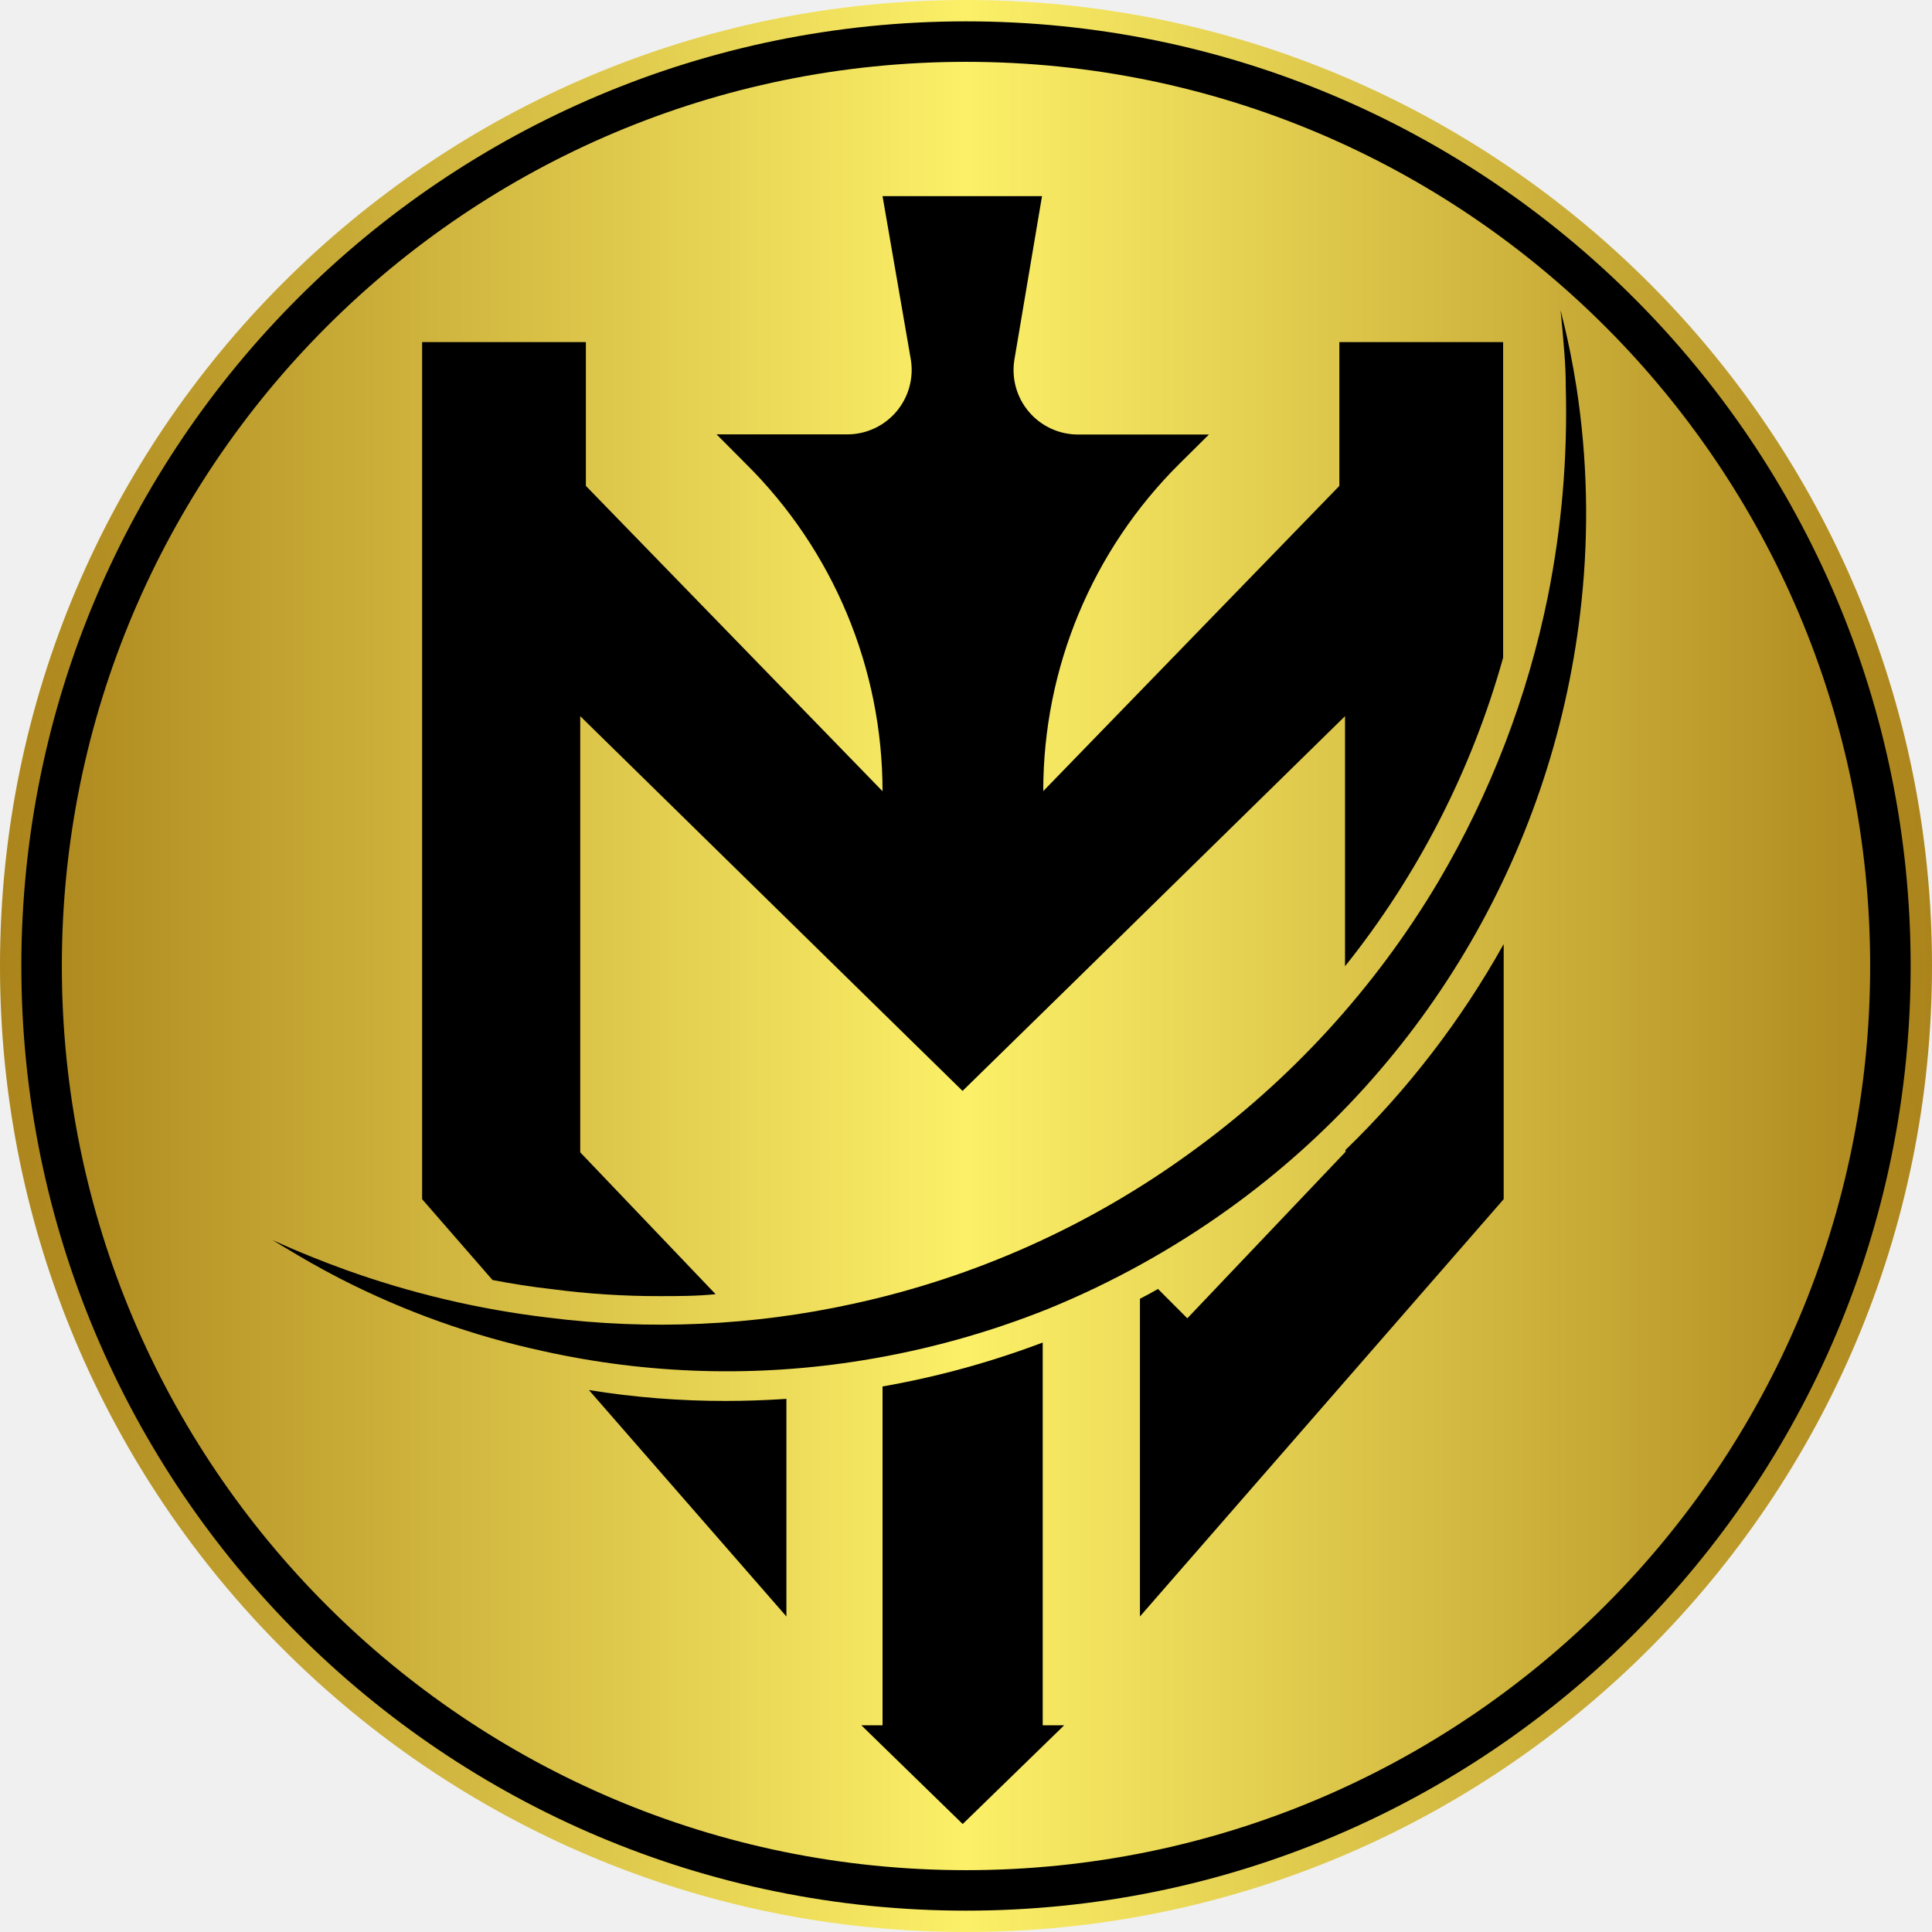
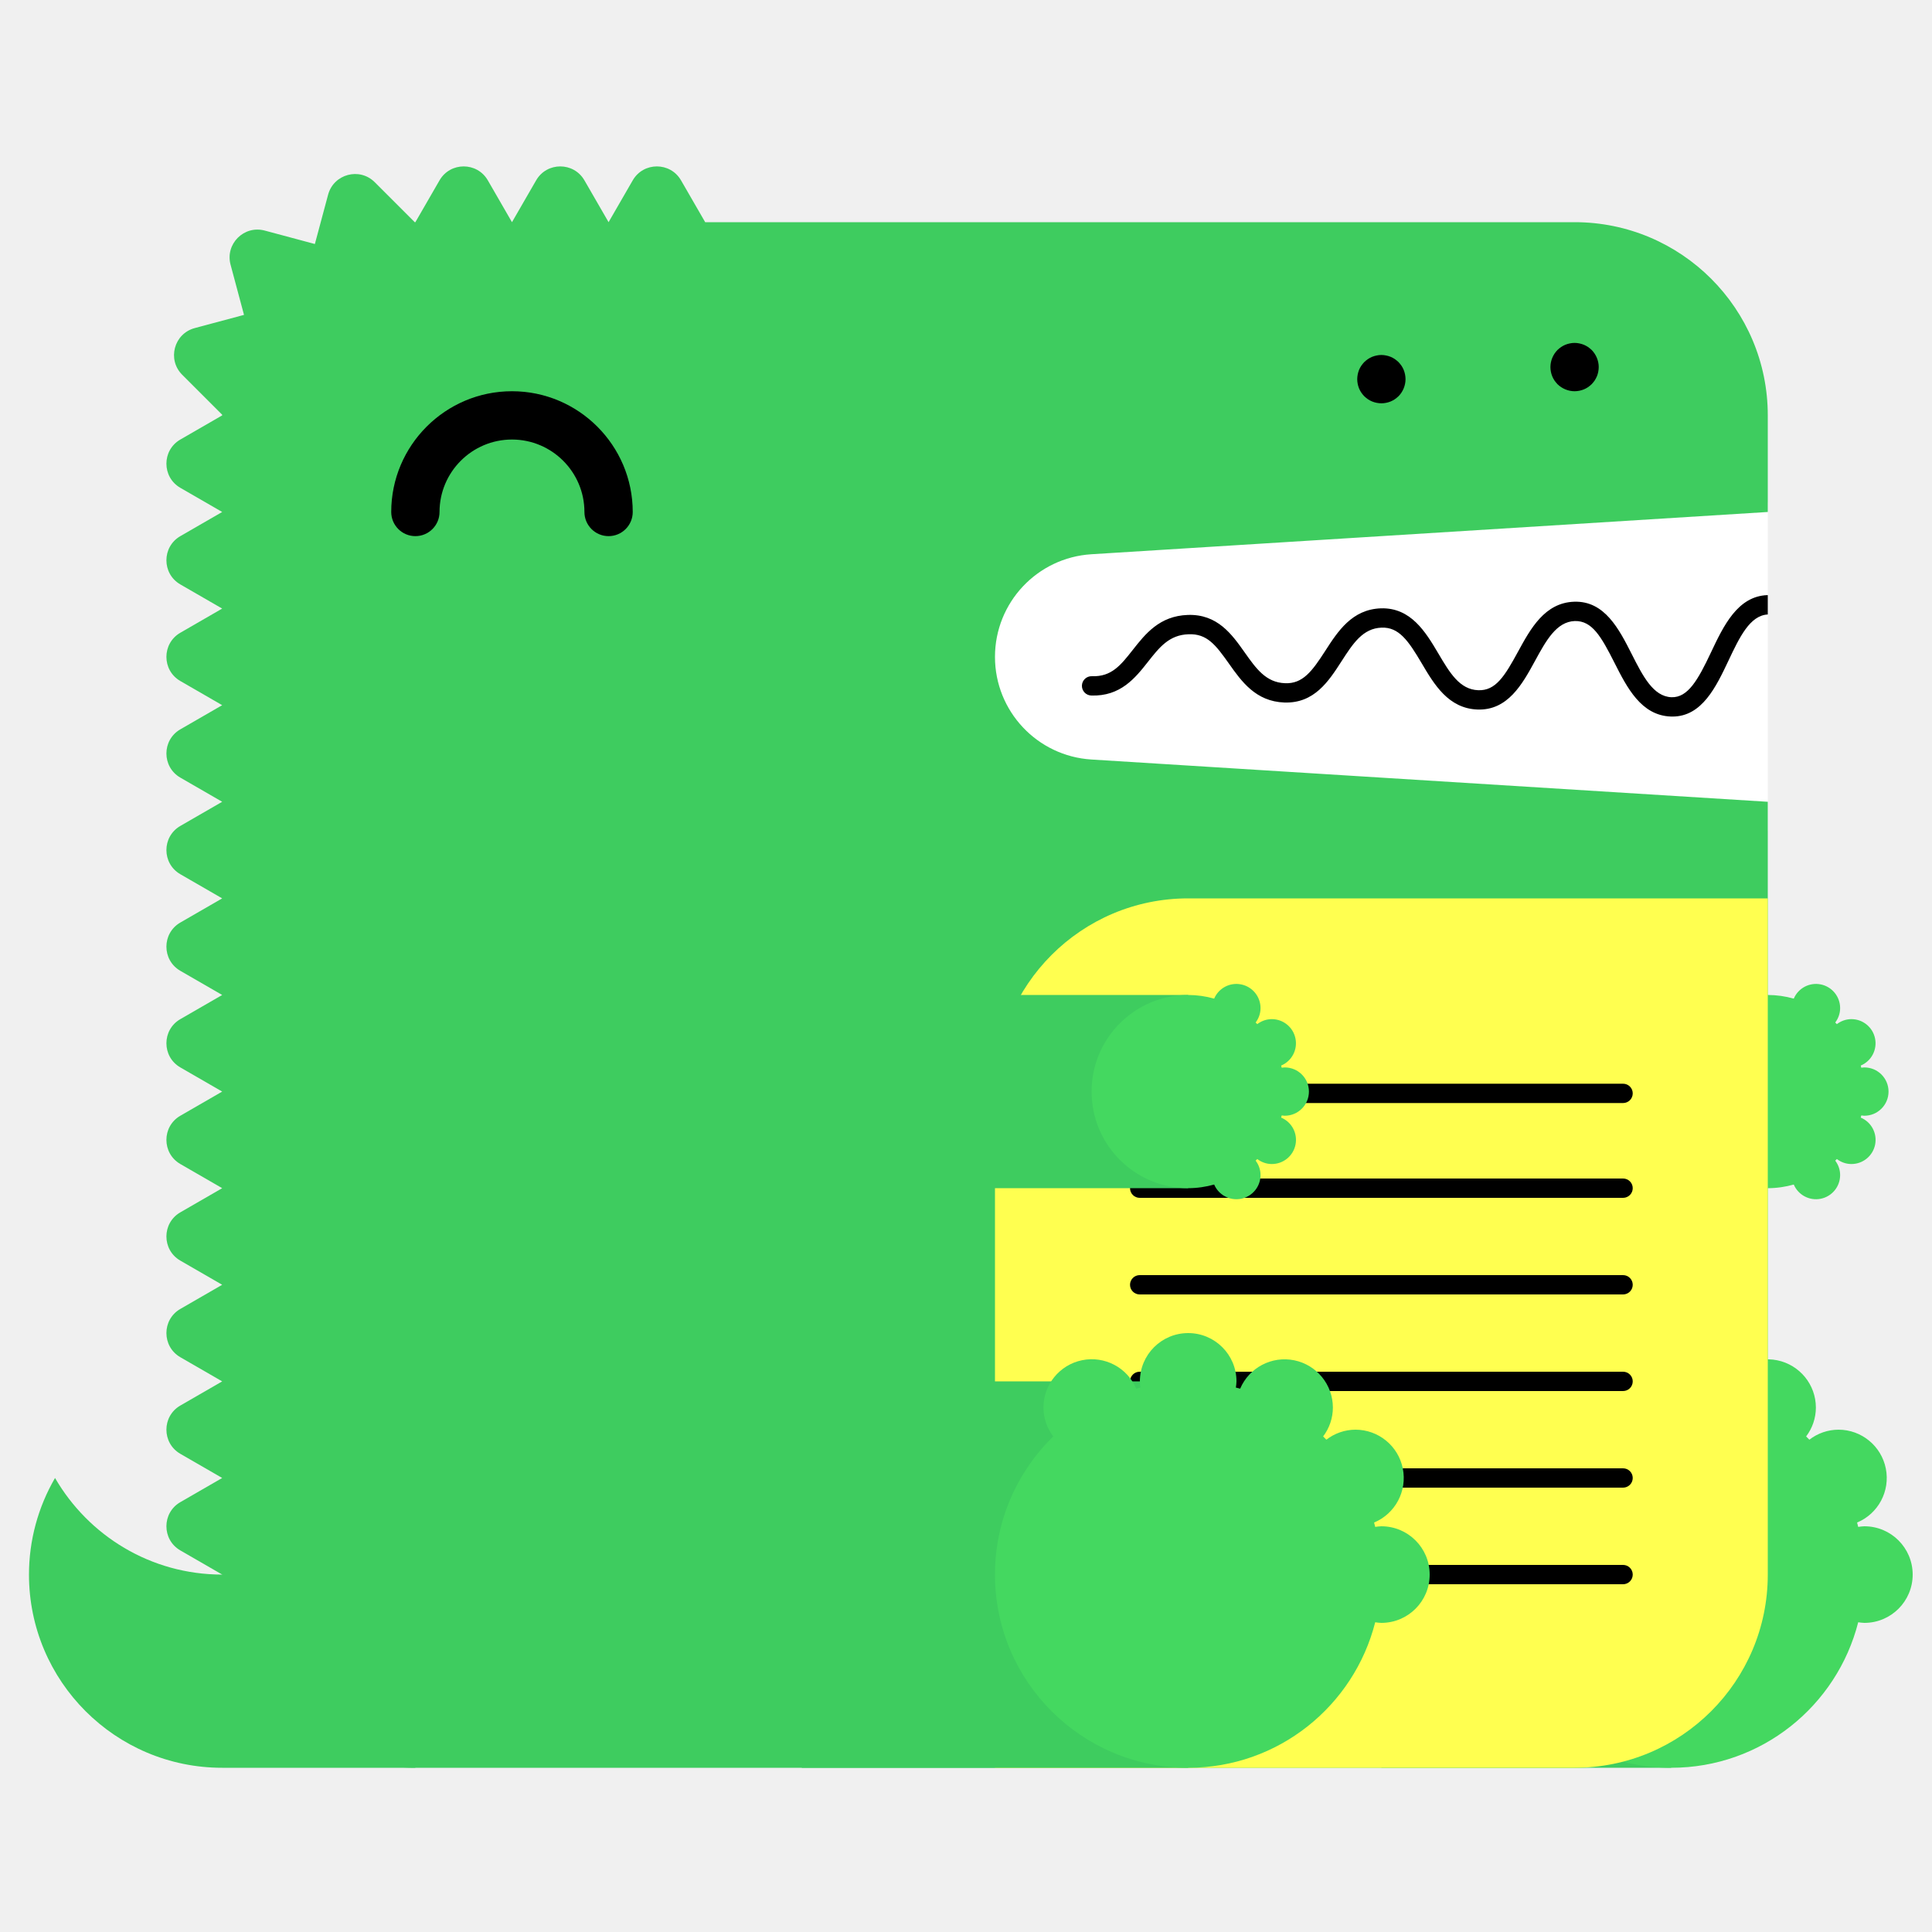
- <svg xmlns="http://www.w3.org/2000/svg" xmlns:xlink="http://www.w3.org/1999/xlink" id="Layer_1" data-name="Layer 1" viewBox="95.46 23.33 140.28 140.28">
-   <defs>
-     <style>
-             .cls-1,
-             .cls-2 {
-                 stroke-miterlimit: 10;
-             }
- 
-             .cls-1 {
-                 stroke-width: 0.74px;
-                 fill: url(#New_Gradient_Swatch_1);
-                 stroke: url(#New_Gradient_Swatch_1-2);
-             }
- 
-             .cls-2 {
-                 fill: none;
-                 stroke: #000;
-                 stroke-width: 2.94px;
-             }
- 
-             .cls-3 {
-                 fill: #000;
-             }
-         </style>
-     <linearGradient id="New_Gradient_Swatch_1" x1="95.83" y1="93.47" x2="235.37" y2="93.47" gradientUnits="userSpaceOnUse">
-       <stop offset="0" stop-color="#ab841b" />
-       <stop offset="0.5" stop-color="#fcf068" />
-       <stop offset="1" stop-color="#ab841b" />
-     </linearGradient>
-     <linearGradient id="New_Gradient_Swatch_1-2" x1="95.46" y1="93.47" x2="235.74" y2="93.47" xlink:href="#New_Gradient_Swatch_1" />
-   </defs>
-   <path class="cls-1" d="M165.6,23.7a69.77,69.77,0,1,0,69.77,69.77A69.77,69.77,0,0,0,165.6,23.7Z" />
-   <circle class="cls-2" cx="165.6" cy="93.47" r="67.12" />
-   <path class="cls-3" d="M115.24,113.37l1.34.59c.88.38,2.19.92,3.89,1.54A66.88,66.88,0,0,0,135.26,119a65.21,65.21,0,0,0,22.13-1,65.1,65.1,0,0,0,24.44-10.93,65.59,65.59,0,0,0,18.08-19.75,66.84,66.84,0,0,0,7.94-20.69,67.85,67.85,0,0,0,1.3-15.15c0-1.81-.17-3.21-.24-4.17l-.14-1.46.35,1.43c.21.93.52,2.32.8,4.13A60.4,60.4,0,0,1,210.29,67a62.24,62.24,0,0,1-25.57,44.08,64.11,64.11,0,0,1-13.12,7.27,63.3,63.3,0,0,1-13.44,3.74,61.41,61.41,0,0,1-23.32-.67,60.1,60.1,0,0,1-14.68-5.25c-1.63-.84-2.85-1.56-3.68-2.06Z" />
-   <path class="cls-3" d="M171.17,148.6V120.81A64.39,64.39,0,0,1,159.54,124V148.6H158l7.36,7.17,7.37-7.17Zm-23-23.55a61.57,61.57,0,0,1-9.95-.79l14.34,16.44V124.9C151.05,125,149.59,125.05,148.13,125.05Zm44.54-76.88V58.61l-21.5,22.16h0A33.46,33.46,0,0,1,181.1,57l2.14-2.12h-9.51a4.68,4.68,0,0,1-4.61-5.47l2-11.84H159.54l2.05,11.84A4.68,4.68,0,0,1,157,54.87h-9.51L149.61,57a33.46,33.46,0,0,1,9.93,23.78h0L138,58.61V48.17H126.11V110.4l5.11,5.87c1.42.27,2.84.5,4.29.66a59,59,0,0,0,7.82.51c1.36,0,2.72,0,4.09-.14L137.59,107V75.33l19.92,19.53,7.84,7.68,7.85-7.68,19.92-19.53V93.49A63,63,0,0,0,204.6,71.08V48.17Zm.45,58.69v.1l-11.49,12.09-2.13-2.13c-.43.25-.87.49-1.31.71V140.7l26.41-30.3V91.88A64.66,64.66,0,0,1,193.12,106.86Z" />
+ <svg xmlns="http://www.w3.org/2000/svg" width="200" height="200" viewBox="0 0 200 200">
+   <g fill="none" fill-rule="evenodd">
+     <path fill="#FFF" d="M99 52h84v34H99z" />
+     <path d="M23 163c-7.398 0-13.843-4.027-17.303-10A19.886 19.886 0 0 0 3 163c0 11.046 8.954 20 20 20h20v-20H23z" fill="#3ECC5F" />
+     <path d="M112.98 57.376L183 53V43c0-11.046-8.954-20-20-20H73l-2.5-4.33c-1.112-1.925-3.889-1.925-5 0L63 23l-2.5-4.33c-1.111-1.925-3.889-1.925-5 0L53 23l-2.5-4.33c-1.111-1.925-3.889-1.925-5 0L43 23c-.022 0-.042.003-.065.003l-4.142-4.141c-1.57-1.571-4.252-.853-4.828 1.294l-1.369 5.104-5.192-1.392c-2.148-.575-4.111 1.389-3.535 3.536l1.39 5.193-5.102 1.367c-2.148.576-2.867 3.259-1.296 4.83l4.142 4.142c0 .021-.003.042-.003.064l-4.33 2.5c-1.925 1.111-1.925 3.889 0 5L23 53l-4.33 2.5c-1.925 1.111-1.925 3.889 0 5L23 63l-4.33 2.5c-1.925 1.111-1.925 3.889 0 5L23 73l-4.33 2.5c-1.925 1.111-1.925 3.889 0 5L23 83l-4.33 2.5c-1.925 1.111-1.925 3.889 0 5L23 93l-4.33 2.5c-1.925 1.111-1.925 3.889 0 5L23 103l-4.33 2.5c-1.925 1.111-1.925 3.889 0 5L23 113l-4.33 2.5c-1.925 1.111-1.925 3.889 0 5L23 123l-4.33 2.5c-1.925 1.111-1.925 3.889 0 5L23 133l-4.33 2.5c-1.925 1.111-1.925 3.889 0 5L23 143l-4.33 2.5c-1.925 1.111-1.925 3.889 0 5L23 153l-4.33 2.5c-1.925 1.111-1.925 3.889 0 5L23 163c0 11.046 8.954 20 20 20h120c11.046 0 20-8.954 20-20V83l-70.02-4.376A10.645 10.645 0 0 1 103 68c0-5.621 4.37-10.273 9.98-10.624" fill="#3ECC5F" />
+     <path fill="#3ECC5F" d="M143 183h30v-40h-30z" />
+     <path d="M193 158c-.219 0-.428.037-.639.064-.038-.15-.074-.301-.116-.451A5 5 0 0 0 190.32 148a4.96 4.96 0 0 0-3.016 1.036 26.531 26.531 0 0 0-.335-.336 4.955 4.955 0 0 0 1.011-2.987 5 5 0 0 0-9.599-1.959c-.148-.042-.297-.077-.445-.115.027-.211.064-.42.064-.639a5 5 0 0 0-5-5 5 5 0 0 0-5 5c0 .219.037.428.064.639-.148.038-.297.073-.445.115a4.998 4.998 0 0 0-9.599 1.959c0 1.125.384 2.151 1.011 2.987-3.717 3.632-6.031 8.693-6.031 14.3 0 11.046 8.954 20 20 20 9.339 0 17.16-6.41 19.361-15.064.211.027.42.064.639.064a5 5 0 0 0 5-5 5 5 0 0 0-5-5" fill="#44D860" />
+     <path fill="#3ECC5F" d="M153 123h30v-20h-30z" />
+     <path d="M193 115.5a2.5 2.5 0 1 0 0-5c-.109 0-.214.019-.319.032-.02-.075-.037-.15-.058-.225a2.501 2.501 0 0 0-.963-4.807c-.569 0-1.088.197-1.508.518a6.653 6.653 0 0 0-.168-.168c.314-.417.506-.931.506-1.494a2.5 2.5 0 0 0-4.8-.979A9.987 9.987 0 0 0 183 103c-5.522 0-10 4.478-10 10s4.478 10 10 10c.934 0 1.833-.138 2.69-.377a2.5 2.5 0 0 0 4.8-.979c0-.563-.192-1.077-.506-1.494.057-.055.113-.111.168-.168.42.321.939.518 1.508.518a2.5 2.5 0 0 0 .963-4.807c.021-.074.038-.15.058-.225.105.013.21.032.319.032" fill="#44D860" />
+     <path d="M63 55.5a2.5 2.5 0 0 1-2.5-2.5c0-4.136-3.364-7.5-7.5-7.5s-7.5 3.364-7.5 7.5a2.5 2.5 0 1 1-5 0c0-6.893 5.607-12.5 12.5-12.5S65.5 46.107 65.5 53a2.5 2.5 0 0 1-2.5 2.5" fill="#000" />
+     <path d="M103 183h60c11.046 0 20-8.954 20-20V93h-60c-11.046 0-20 8.954-20 20v70z" fill="#FFFF50" />
+     <path d="M168.02 124h-50.04a1 1 0 1 1 0-2h50.04a1 1 0 1 1 0 2m0 20h-50.04a1 1 0 1 1 0-2h50.04a1 1 0 1 1 0 2m0 20h-50.04a1 1 0 1 1 0-2h50.04a1 1 0 1 1 0 2m0-49.814h-50.04a1 1 0 1 1 0-2h50.04a1 1 0 1 1 0 2m0 19.814h-50.04a1 1 0 1 1 0-2h50.04a1 1 0 1 1 0 2m0 20h-50.04a1 1 0 1 1 0-2h50.04a1 1 0 1 1 0 2M183 61.611c-.012 0-.022-.006-.034-.005-3.09.105-4.552 3.196-5.842 5.923-1.346 2.85-2.387 4.703-4.093 4.647-1.889-.068-2.969-2.202-4.113-4.46-1.314-2.594-2.814-5.536-5.963-5.426-3.046.104-4.513 2.794-5.807 5.167-1.377 2.528-2.314 4.065-4.121 3.994-1.927-.07-2.951-1.805-4.136-3.813-1.321-2.236-2.848-4.75-5.936-4.664-2.994.103-4.465 2.385-5.763 4.4-1.373 2.13-2.335 3.428-4.165 3.351-1.973-.07-2.992-1.51-4.171-3.177-1.324-1.873-2.816-3.993-5.895-3.89-2.928.1-4.399 1.97-5.696 3.618-1.232 1.564-2.194 2.802-4.229 2.724a1 1 0 0 0-.072 2c3.017.101 4.545-1.8 5.872-3.487 1.177-1.496 2.193-2.787 4.193-2.855 1.926-.082 2.829 1.115 4.195 3.045 1.297 1.834 2.769 3.914 5.731 4.021 3.103.104 4.596-2.215 5.918-4.267 1.182-1.834 2.202-3.417 4.15-3.484 1.793-.067 2.769 1.35 4.145 3.681 1.297 2.197 2.766 4.686 5.787 4.796 3.125.108 4.634-2.62 5.949-5.035 1.139-2.088 2.214-4.06 4.119-4.126 1.793-.042 2.728 1.595 4.111 4.33 1.292 2.553 2.757 5.445 5.825 5.556l.169.003c3.064 0 4.518-3.075 5.805-5.794 1.139-2.41 2.217-4.68 4.067-4.773v-2z" fill="#000" />
+     <path fill="#3ECC5F" d="M83 183h40v-40H83z" />
+     <path d="M143 158c-.219 0-.428.037-.639.064-.038-.15-.074-.301-.116-.451A5 5 0 0 0 140.32 148a4.96 4.96 0 0 0-3.016 1.036 26.531 26.531 0 0 0-.335-.336 4.955 4.955 0 0 0 1.011-2.987 5 5 0 0 0-9.599-1.959c-.148-.042-.297-.077-.445-.115.027-.211.064-.42.064-.639a5 5 0 0 0-5-5 5 5 0 0 0-5 5c0 .219.037.428.064.639-.148.038-.297.073-.445.115a4.998 4.998 0 0 0-9.599 1.959c0 1.125.384 2.151 1.011 2.987-3.717 3.632-6.031 8.693-6.031 14.3 0 11.046 8.954 20 20 20 9.339 0 17.16-6.41 19.361-15.064.211.027.42.064.639.064a5 5 0 0 0 5-5 5 5 0 0 0-5-5" fill="#44D860" />
+     <path fill="#3ECC5F" d="M83 123h40v-20H83z" />
+     <path d="M133 115.5a2.5 2.5 0 1 0 0-5c-.109 0-.214.019-.319.032-.02-.075-.037-.15-.058-.225a2.501 2.501 0 0 0-.963-4.807c-.569 0-1.088.197-1.508.518a6.653 6.653 0 0 0-.168-.168c.314-.417.506-.931.506-1.494a2.5 2.5 0 0 0-4.8-.979A9.987 9.987 0 0 0 123 103c-5.522 0-10 4.478-10 10s4.478 10 10 10c.934 0 1.833-.138 2.69-.377a2.5 2.5 0 0 0 4.8-.979c0-.563-.192-1.077-.506-1.494.057-.055.113-.111.168-.168.42.321.939.518 1.508.518a2.5 2.5 0 0 0 .963-4.807c.021-.074.038-.15.058-.225.105.013.21.032.319.032" fill="#44D860" />
+     <path d="M143 41.75c-.16 0-.33-.02-.49-.05a2.52 2.52 0 0 1-.47-.14c-.15-.06-.29-.14-.431-.23-.13-.09-.259-.2-.38-.31-.109-.12-.219-.24-.309-.38s-.17-.28-.231-.43a2.619 2.619 0 0 1-.189-.96c0-.16.02-.33.05-.49.03-.16.08-.31.139-.47.061-.15.141-.29.231-.43.09-.13.2-.26.309-.38.121-.11.25-.22.38-.31.141-.09.281-.17.431-.23.149-.06.31-.11.47-.14.32-.07.65-.07.98 0 .159.03.32.08.47.14.149.06.29.14.43.23.13.09.259.2.38.31.11.12.22.25.31.38.09.14.17.28.23.43.06.16.11.31.14.47.029.16.05.33.05.49 0 .66-.271 1.31-.73 1.77-.121.11-.25.22-.38.31-.14.09-.281.17-.43.23a2.565 2.565 0 0 1-.96.19m20-1.25c-.66 0-1.3-.27-1.771-.73a3.802 3.802 0 0 1-.309-.38c-.09-.14-.17-.28-.231-.43a2.619 2.619 0 0 1-.189-.96c0-.66.27-1.3.729-1.77.121-.11.25-.22.38-.31.141-.09.281-.17.431-.23.149-.06.31-.11.47-.14.32-.07.66-.07.98 0 .159.03.32.08.47.14.149.06.29.14.43.23.13.09.259.2.38.31.459.47.73 1.11.73 1.77 0 .16-.021.33-.05.49-.03.16-.08.32-.14.47-.07.15-.14.29-.23.43-.09.13-.2.26-.31.38-.121.11-.25.22-.38.31-.14.09-.281.17-.43.23a2.565 2.565 0 0 1-.96.19" fill="#000" />
+   </g>
</svg>
